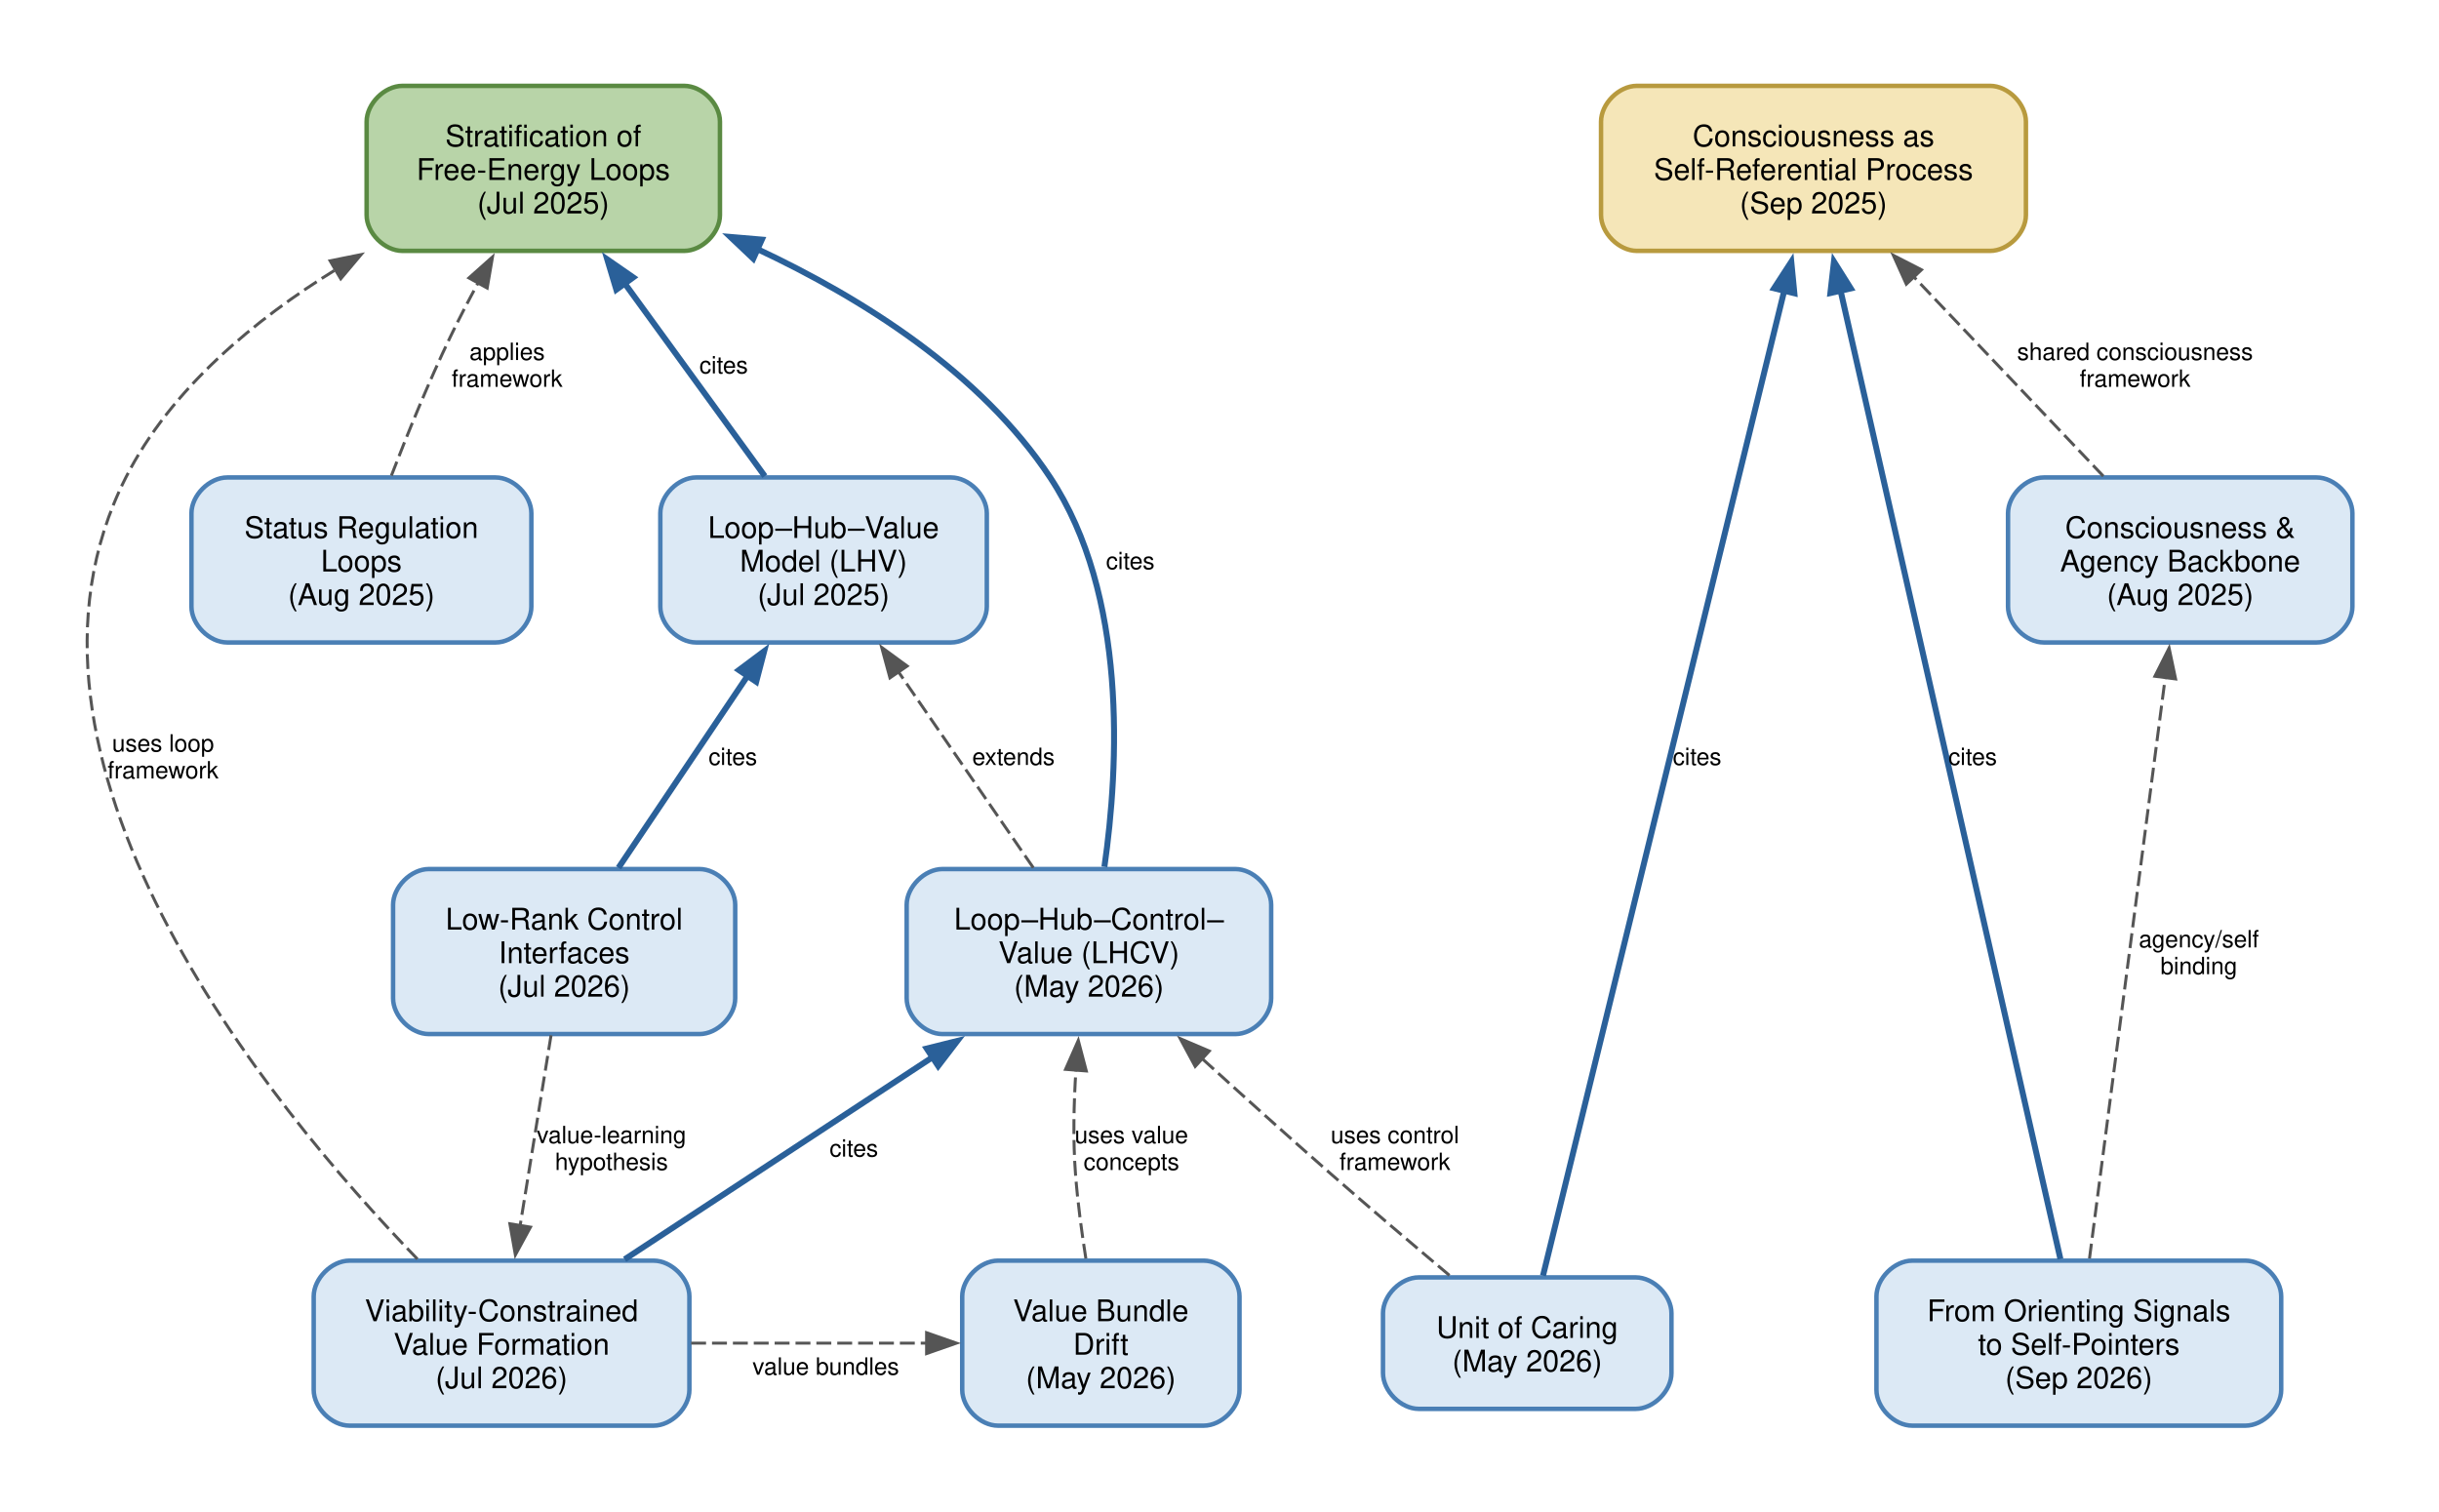
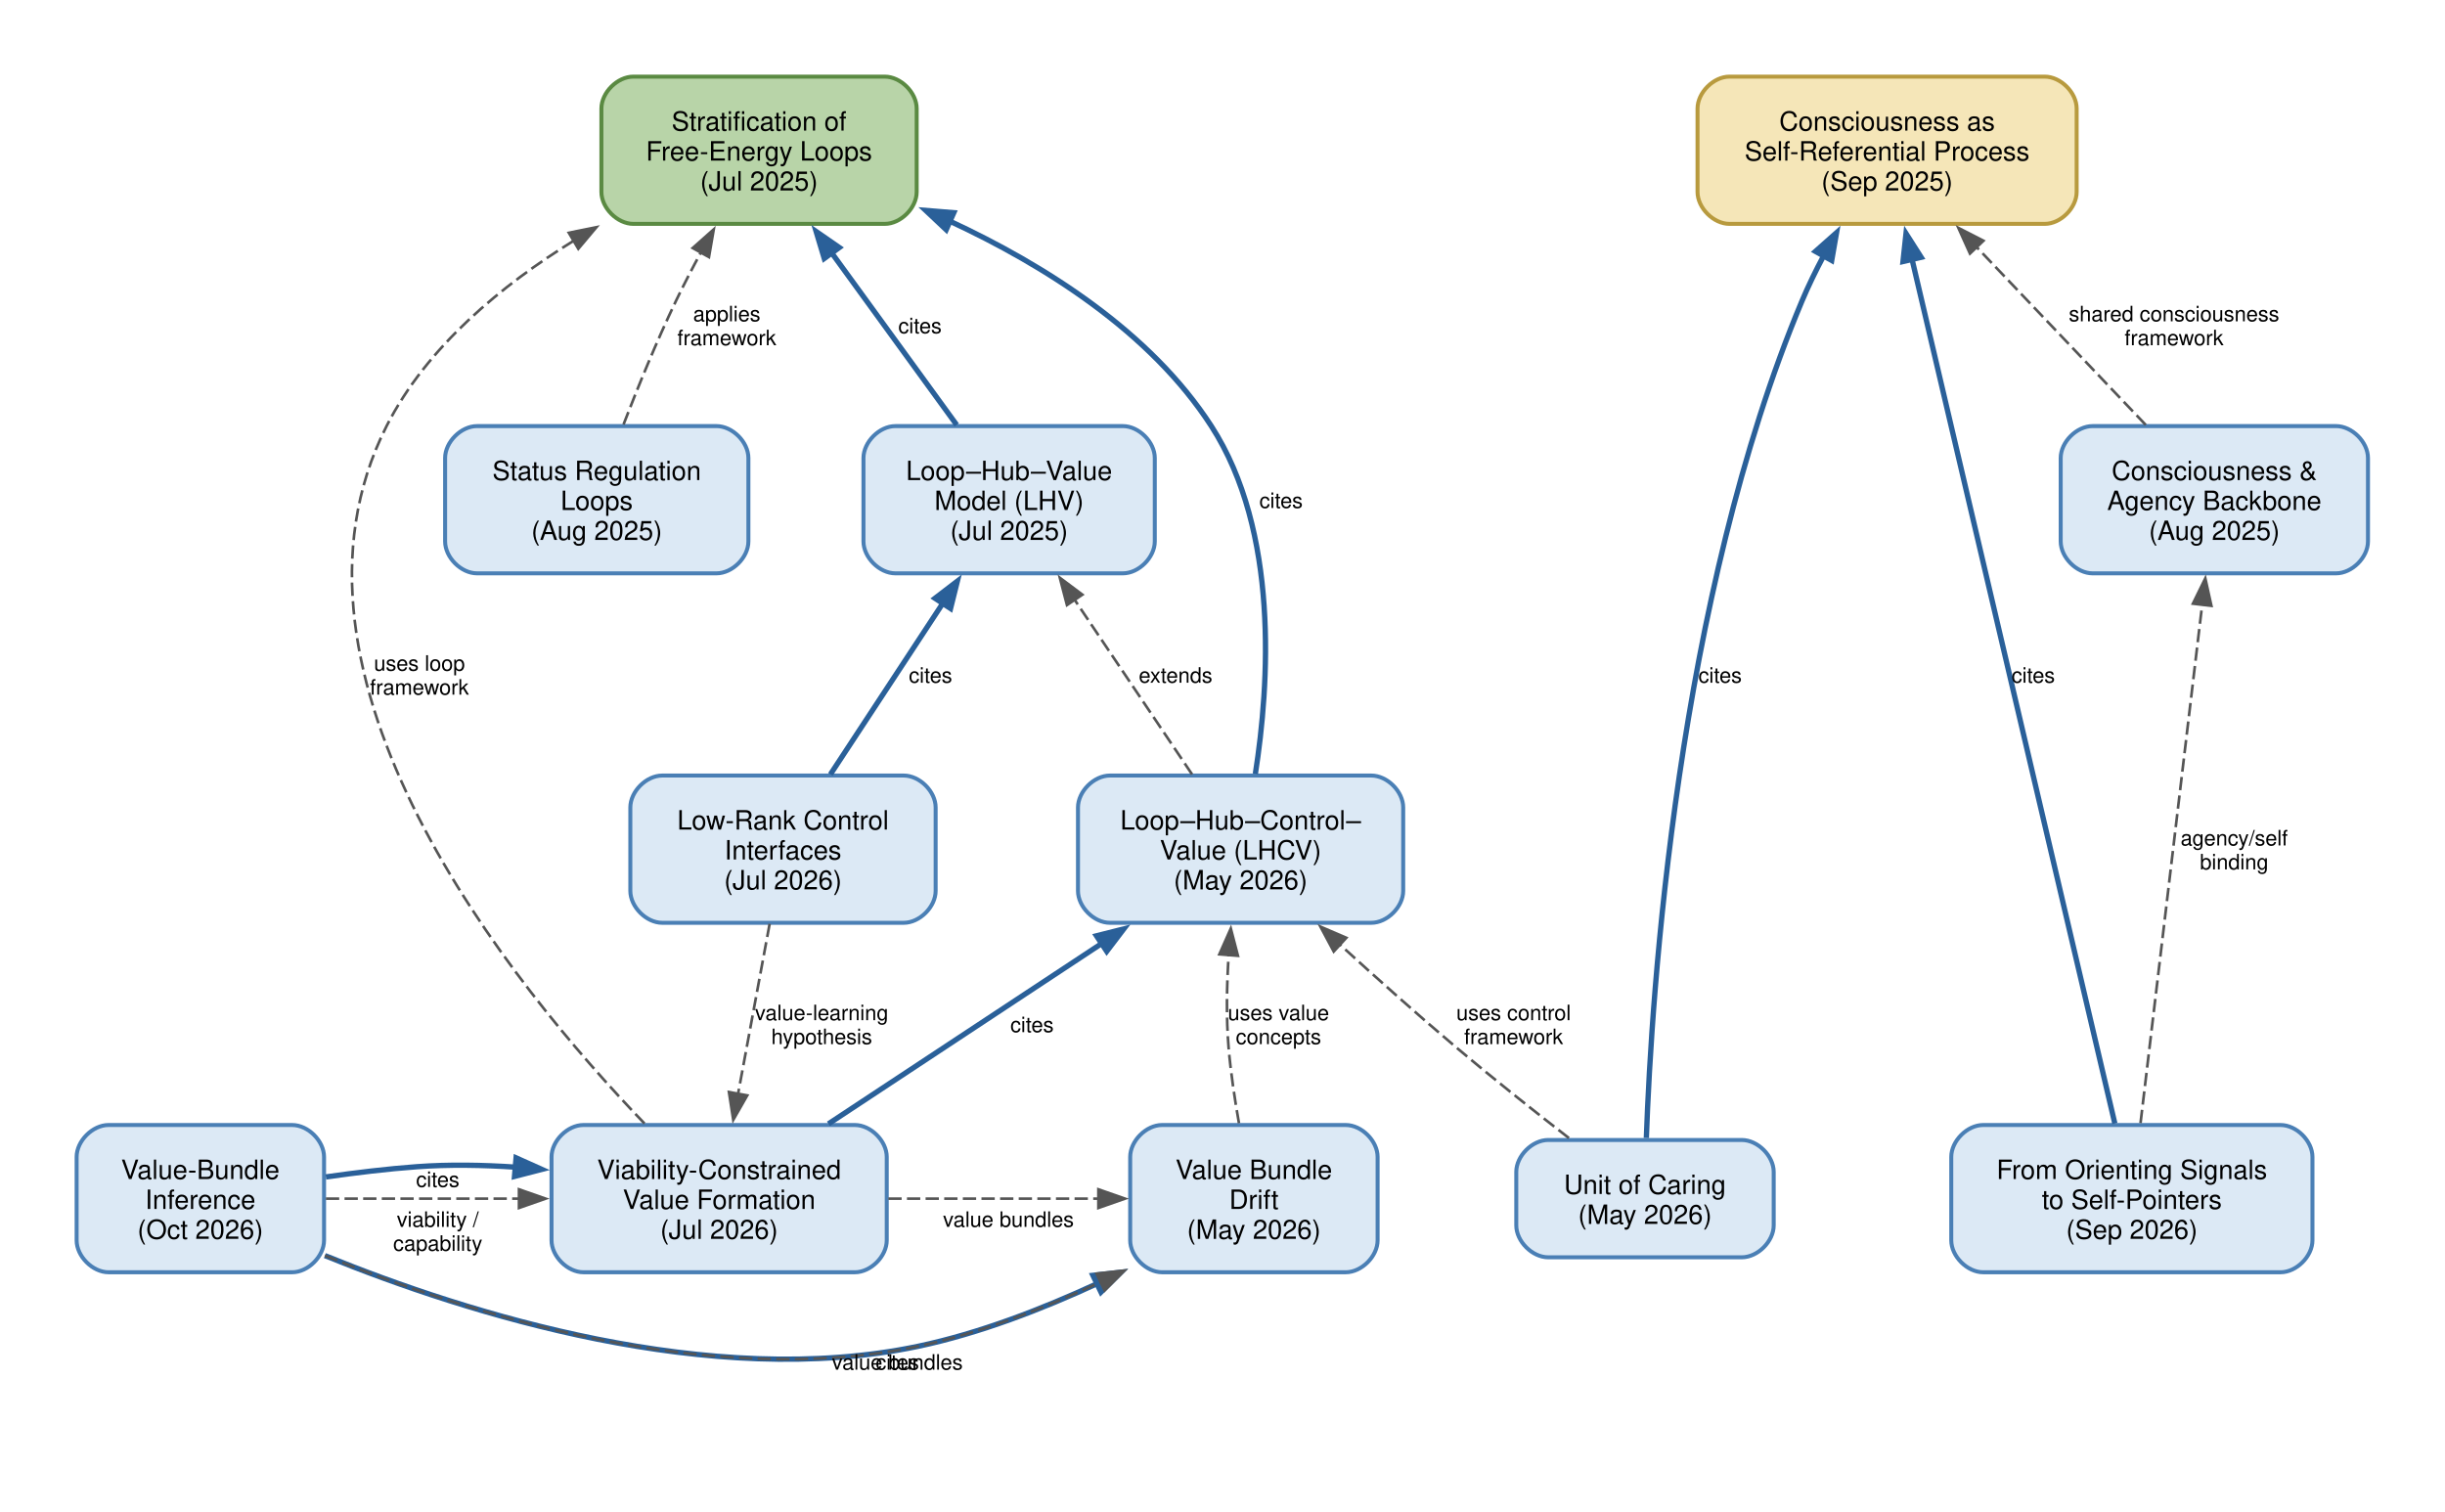
- <svg xmlns="http://www.w3.org/2000/svg" width="818pt" height="507pt" viewBox="0.00 0.00 818.00 507.00">
-   <g id="graph0" class="graph" transform="scale(1 1) rotate(0) translate(28.8 478.2)">
+ <svg xmlns="http://www.w3.org/2000/svg" width="919pt" height="568pt" viewBox="0.00 0.00 919.00 568.00">
+   <g id="graph0" class="graph" transform="scale(1 1) rotate(0) translate(28.8 539.38)">
    <g id="node1" class="node">
-       <path fill="#b8d4a8" stroke="#5a8a42" stroke-width="1.5" d="M200.66,-449.4C200.66,-449.4 106.16,-449.4 106.16,-449.4 100.16,-449.4 94.16,-443.4 94.16,-437.4 94.16,-437.4 94.16,-406.05 94.16,-406.05 94.16,-400.05 100.16,-394.05 106.16,-394.05 106.16,-394.05 200.66,-394.05 200.66,-394.05 206.66,-394.05 212.66,-400.05 212.66,-406.05 212.66,-406.05 212.66,-437.4 212.66,-437.4 212.66,-443.4 206.66,-449.4 200.66,-449.4" />
-       <text xml:space="preserve" text-anchor="middle" x="153.41" y="-429.1" font-family="Helvetica,sans-Serif" font-size="10.00">Stratification of</text>
-       <text xml:space="preserve" text-anchor="middle" x="153.41" y="-417.85" font-family="Helvetica,sans-Serif" font-size="10.00">Free-Energy Loops</text>
-       <text xml:space="preserve" text-anchor="middle" x="153.41" y="-406.6" font-family="Helvetica,sans-Serif" font-size="10.00">(Jul 2025)</text>
+       <path fill="#b8d4a8" stroke="#5a8a42" stroke-width="1.5" d="M303.75,-510.58C303.75,-510.58 209.25,-510.58 209.25,-510.58 203.25,-510.58 197.25,-504.58 197.25,-498.58 197.25,-498.58 197.25,-467.23 197.25,-467.23 197.25,-461.23 203.25,-455.23 209.25,-455.23 209.25,-455.23 303.75,-455.23 303.75,-455.23 309.75,-455.23 315.75,-461.23 315.75,-467.23 315.75,-467.23 315.75,-498.58 315.75,-498.58 315.75,-504.58 309.75,-510.58 303.75,-510.58" />
+       <text xml:space="preserve" text-anchor="middle" x="256.5" y="-490.28" font-family="Helvetica,sans-Serif" font-size="10.00">Stratification of</text>
+       <text xml:space="preserve" text-anchor="middle" x="256.5" y="-479.03" font-family="Helvetica,sans-Serif" font-size="10.00">Free-Energy Loops</text>
+       <text xml:space="preserve" text-anchor="middle" x="256.5" y="-467.78" font-family="Helvetica,sans-Serif" font-size="10.00">(Jul 2025)</text>
    </g>
    <g id="node2" class="node">
-       <path fill="#f5e6b8" stroke="#b89a3e" stroke-width="1.5" d="M638.66,-449.4C638.66,-449.4 520.16,-449.4 520.16,-449.4 514.16,-449.4 508.16,-443.4 508.16,-437.4 508.16,-437.4 508.16,-406.05 508.16,-406.05 508.16,-400.05 514.16,-394.05 520.16,-394.05 520.16,-394.05 638.66,-394.05 638.66,-394.05 644.66,-394.05 650.66,-400.05 650.66,-406.05 650.66,-406.05 650.66,-437.4 650.66,-437.4 650.66,-443.4 644.66,-449.4 638.66,-449.4" />
-       <text xml:space="preserve" text-anchor="middle" x="579.41" y="-429.1" font-family="Helvetica,sans-Serif" font-size="10.00">Consciousness as</text>
-       <text xml:space="preserve" text-anchor="middle" x="579.41" y="-417.85" font-family="Helvetica,sans-Serif" font-size="10.00">Self-Referential Process</text>
-       <text xml:space="preserve" text-anchor="middle" x="579.41" y="-406.6" font-family="Helvetica,sans-Serif" font-size="10.00">(Sep 2025)</text>
+       <path fill="#f5e6b8" stroke="#b89a3e" stroke-width="1.5" d="M739.75,-510.58C739.75,-510.58 621.25,-510.58 621.25,-510.58 615.25,-510.58 609.25,-504.58 609.25,-498.58 609.25,-498.58 609.25,-467.23 609.25,-467.23 609.25,-461.23 615.25,-455.23 621.25,-455.23 621.25,-455.23 739.75,-455.23 739.75,-455.23 745.75,-455.23 751.75,-461.23 751.75,-467.23 751.75,-467.23 751.75,-498.58 751.75,-498.58 751.75,-504.58 745.75,-510.58 739.75,-510.58" />
+       <text xml:space="preserve" text-anchor="middle" x="680.5" y="-490.28" font-family="Helvetica,sans-Serif" font-size="10.00">Consciousness as</text>
+       <text xml:space="preserve" text-anchor="middle" x="680.5" y="-479.03" font-family="Helvetica,sans-Serif" font-size="10.00">Self-Referential Process</text>
+       <text xml:space="preserve" text-anchor="middle" x="680.5" y="-467.78" font-family="Helvetica,sans-Serif" font-size="10.00">(Sep 2025)</text>
    </g>
    <g id="node3" class="node">
-       <path fill="#dce9f5" stroke="#4a7fb5" stroke-width="1.5" d="M137.41,-318.05C137.41,-318.05 47.41,-318.05 47.41,-318.05 41.41,-318.05 35.41,-312.05 35.41,-306.05 35.41,-306.05 35.41,-274.7 35.41,-274.7 35.41,-268.7 41.41,-262.7 47.41,-262.7 47.41,-262.7 137.41,-262.7 137.41,-262.7 143.41,-262.7 149.41,-268.7 149.41,-274.7 149.41,-274.7 149.41,-306.05 149.41,-306.05 149.41,-312.05 143.41,-318.05 137.41,-318.05" />
-       <text xml:space="preserve" text-anchor="middle" x="92.41" y="-297.75" font-family="Helvetica,sans-Serif" font-size="10.00">Status Regulation</text>
-       <text xml:space="preserve" text-anchor="middle" x="92.41" y="-286.5" font-family="Helvetica,sans-Serif" font-size="10.00">Loops</text>
-       <text xml:space="preserve" text-anchor="middle" x="92.41" y="-275.25" font-family="Helvetica,sans-Serif" font-size="10.00">(Aug 2025)</text>
+       <path fill="#dce9f5" stroke="#4a7fb5" stroke-width="1.5" d="M240.5,-379.23C240.5,-379.23 150.5,-379.23 150.5,-379.23 144.5,-379.23 138.5,-373.23 138.5,-367.23 138.5,-367.23 138.5,-335.88 138.5,-335.88 138.5,-329.88 144.5,-323.88 150.5,-323.88 150.5,-323.88 240.5,-323.88 240.5,-323.88 246.5,-323.88 252.5,-329.88 252.5,-335.88 252.5,-335.88 252.5,-367.23 252.5,-367.23 252.5,-373.23 246.5,-379.23 240.5,-379.23" />
+       <text xml:space="preserve" text-anchor="middle" x="195.5" y="-358.93" font-family="Helvetica,sans-Serif" font-size="10.00">Status Regulation</text>
+       <text xml:space="preserve" text-anchor="middle" x="195.5" y="-347.68" font-family="Helvetica,sans-Serif" font-size="10.00">Loops</text>
+       <text xml:space="preserve" text-anchor="middle" x="195.5" y="-336.43" font-family="Helvetica,sans-Serif" font-size="10.00">(Aug 2025)</text>
+     </g>
+     <g id="edge10" class="edge">
+       <path fill="none" stroke="#555555" stroke-dasharray="5,2" d="M205.57,-379.85C210.98,-393.9 218.03,-411.18 225.25,-426.23 228.14,-432.24 231.4,-438.51 234.69,-444.58" />
+       <polygon fill="#555555" stroke="#555555" points="231.56,-446.15 239.48,-453.19 237.68,-442.75 231.56,-446.15" />
+       <text xml:space="preserve" text-anchor="middle" x="244.38" y="-418.62" font-family="Helvetica,sans-Serif" font-size="8.00">applies</text>
+       <text xml:space="preserve" text-anchor="middle" x="244.38" y="-409.62" font-family="Helvetica,sans-Serif" font-size="8.00">framework</text>
+     </g>
+     <g id="node4" class="node">
+       <path fill="#dce9f5" stroke="#4a7fb5" stroke-width="1.5" d="M393.25,-379.23C393.25,-379.23 307.75,-379.23 307.75,-379.23 301.75,-379.23 295.75,-373.23 295.75,-367.23 295.75,-367.23 295.75,-335.88 295.75,-335.88 295.75,-329.88 301.75,-323.88 307.75,-323.88 307.75,-323.88 393.25,-323.88 393.25,-323.88 399.25,-323.88 405.25,-329.88 405.25,-335.88 405.25,-335.88 405.25,-367.23 405.25,-367.23 405.25,-373.23 399.25,-379.23 393.25,-379.23" />
+       <text xml:space="preserve" text-anchor="middle" x="350.5" y="-358.93" font-family="Helvetica,sans-Serif" font-size="10.00">Loop–Hub–Value</text>
+       <text xml:space="preserve" text-anchor="middle" x="350.5" y="-347.68" font-family="Helvetica,sans-Serif" font-size="10.00">Model (LHV)</text>
+       <text xml:space="preserve" text-anchor="middle" x="350.5" y="-336.43" font-family="Helvetica,sans-Serif" font-size="10.00">(Jul 2025)</text>
+     </g>
+     <g id="edge1" class="edge">
+       <path fill="none" stroke="#2a6099" stroke-width="2" d="M330.79,-379.67C317.13,-398.47 298.76,-423.74 283.71,-444.46" />
+       <polygon fill="#2a6099" stroke="#2a6099" stroke-width="2" points="281.01,-442.22 277.96,-452.37 286.67,-446.34 281.01,-442.22" />
+       <text xml:space="preserve" text-anchor="middle" x="317" y="-414.12" font-family="Helvetica,sans-Serif" font-size="8.00">cites</text>
+     </g>
+     <g id="node5" class="node">
+       <path fill="#dce9f5" stroke="#4a7fb5" stroke-width="1.5" d="M849.25,-379.23C849.25,-379.23 757.75,-379.23 757.75,-379.23 751.75,-379.23 745.75,-373.23 745.75,-367.23 745.75,-367.23 745.75,-335.88 745.75,-335.88 745.75,-329.88 751.75,-323.88 757.75,-323.88 757.75,-323.88 849.25,-323.88 849.25,-323.88 855.25,-323.88 861.25,-329.88 861.25,-335.88 861.25,-335.88 861.25,-367.23 861.25,-367.23 861.25,-373.23 855.25,-379.23 849.25,-379.23" />
+       <text xml:space="preserve" text-anchor="middle" x="803.5" y="-358.93" font-family="Helvetica,sans-Serif" font-size="10.00">Consciousness &amp;</text>
+       <text xml:space="preserve" text-anchor="middle" x="803.5" y="-347.68" font-family="Helvetica,sans-Serif" font-size="10.00">Agency Backbone</text>
+       <text xml:space="preserve" text-anchor="middle" x="803.5" y="-336.43" font-family="Helvetica,sans-Serif" font-size="10.00">(Aug 2025)</text>
+     </g>
+     <g id="edge13" class="edge">
+       <path fill="none" stroke="#555555" stroke-dasharray="5,2" d="M777.72,-379.67C759.18,-399.16 734.03,-425.61 713.95,-446.72" />
+       <polygon fill="#555555" stroke="#555555" points="711.65,-444.06 707.29,-453.72 716.72,-448.89 711.65,-444.06" />
+       <text xml:space="preserve" text-anchor="middle" x="788.36" y="-418.62" font-family="Helvetica,sans-Serif" font-size="8.00">shared consciousness</text>
+       <text xml:space="preserve" text-anchor="middle" x="788.36" y="-409.62" font-family="Helvetica,sans-Serif" font-size="8.00">framework</text>
+     </g>
+     <g id="node6" class="node">
+       <path fill="#dce9f5" stroke="#4a7fb5" stroke-width="1.5" d="M486.62,-247.88C486.62,-247.88 388.38,-247.88 388.38,-247.88 382.38,-247.88 376.38,-241.88 376.38,-235.88 376.38,-235.88 376.38,-204.53 376.38,-204.53 376.38,-198.53 382.38,-192.53 388.38,-192.53 388.38,-192.53 486.62,-192.53 486.62,-192.53 492.62,-192.53 498.62,-198.53 498.62,-204.53 498.62,-204.53 498.62,-235.88 498.62,-235.88 498.62,-241.88 492.62,-247.88 486.62,-247.88" />
+       <text xml:space="preserve" text-anchor="middle" x="437.5" y="-227.58" font-family="Helvetica,sans-Serif" font-size="10.00">Loop–Hub–Control–</text>
+       <text xml:space="preserve" text-anchor="middle" x="437.5" y="-216.33" font-family="Helvetica,sans-Serif" font-size="10.00">Value (LHCV)</text>
+       <text xml:space="preserve" text-anchor="middle" x="437.5" y="-205.08" font-family="Helvetica,sans-Serif" font-size="10.00">(May 2026)</text>
+     </g>
+     <g id="edge2" class="edge">
+       <path fill="none" stroke="#2a6099" stroke-width="2" d="M443.05,-248.53C448.31,-282.14 452.06,-339.59 426.5,-379.23 403.58,-414.76 363.61,-439.81 328.18,-456.27" />
+       <polygon fill="#2a6099" stroke="#2a6099" stroke-width="2" points="326.85,-453.03 319.14,-460.29 329.7,-459.43 326.85,-453.03" />
+       <text xml:space="preserve" text-anchor="middle" x="452.72" y="-348.45" font-family="Helvetica,sans-Serif" font-size="8.00">cites</text>
+     </g>
+     <g id="edge9" class="edge">
+       <path fill="none" stroke="#555555" stroke-dasharray="5,2" d="M419.26,-248.32C406.44,-267.37 389.15,-293.09 375.11,-313.96" />
+       <polygon fill="#555555" stroke="#555555" points="372.24,-311.96 369.56,-322.21 378.04,-315.87 372.24,-311.96" />
+       <text xml:space="preserve" text-anchor="middle" x="413.08" y="-282.78" font-family="Helvetica,sans-Serif" font-size="8.00">extends</text>
+     </g>
+     <g id="node7" class="node">
+       <path fill="#dce9f5" stroke="#4a7fb5" stroke-width="1.5" d="M310.88,-247.88C310.88,-247.88 220.12,-247.88 220.12,-247.88 214.12,-247.88 208.12,-241.88 208.12,-235.88 208.12,-235.88 208.12,-204.53 208.12,-204.53 208.12,-198.53 214.12,-192.53 220.12,-192.53 220.12,-192.53 310.88,-192.53 310.88,-192.53 316.88,-192.53 322.88,-198.53 322.88,-204.53 322.88,-204.53 322.88,-235.88 322.88,-235.88 322.88,-241.88 316.88,-247.88 310.88,-247.88" />
+       <text xml:space="preserve" text-anchor="middle" x="265.5" y="-227.58" font-family="Helvetica,sans-Serif" font-size="10.00">Low-Rank Control</text>
+       <text xml:space="preserve" text-anchor="middle" x="265.5" y="-216.33" font-family="Helvetica,sans-Serif" font-size="10.00">Interfaces</text>
+       <text xml:space="preserve" text-anchor="middle" x="265.5" y="-205.08" font-family="Helvetica,sans-Serif" font-size="10.00">(Jul 2026)</text>
+     </g>
+     <g id="edge5" class="edge">
+       <path fill="none" stroke="#2a6099" stroke-width="2" d="M283.32,-248.32C295.62,-267.03 312.13,-292.16 325.71,-312.83" />
+       <polygon fill="#2a6099" stroke="#2a6099" stroke-width="2" points="322.63,-314.5 331.04,-320.94 328.48,-310.66 322.63,-314.5" />
+       <text xml:space="preserve" text-anchor="middle" x="320.96" y="-282.78" font-family="Helvetica,sans-Serif" font-size="8.00">cites</text>
+     </g>
+     <g id="node10" class="node">
+       <path fill="#dce9f5" stroke="#4a7fb5" stroke-width="1.5" d="M292.5,-116.53C292.5,-116.53 190.5,-116.53 190.5,-116.53 184.5,-116.53 178.5,-110.53 178.5,-104.53 178.5,-104.53 178.5,-73.18 178.5,-73.18 178.5,-67.18 184.5,-61.18 190.5,-61.18 190.5,-61.18 292.5,-61.18 292.5,-61.18 298.5,-61.18 304.5,-67.18 304.5,-73.18 304.5,-73.18 304.5,-104.53 304.5,-104.53 304.5,-110.53 298.5,-116.53 292.5,-116.53" />
+       <text xml:space="preserve" text-anchor="middle" x="241.5" y="-96.23" font-family="Helvetica,sans-Serif" font-size="10.00">Viability-Constrained</text>
+       <text xml:space="preserve" text-anchor="middle" x="241.5" y="-84.98" font-family="Helvetica,sans-Serif" font-size="10.00">Value Formation</text>
+       <text xml:space="preserve" text-anchor="middle" x="241.5" y="-73.73" font-family="Helvetica,sans-Serif" font-size="10.00">(Jul 2026)</text>
+     </g>
+     <g id="edge16" class="edge">
+       <path fill="none" stroke="#555555" stroke-dasharray="5,2" d="M260.48,-192.12C257.04,-173.59 252.43,-148.75 248.61,-128.19" />
+       <polygon fill="#555555" stroke="#555555" points="252.07,-127.65 246.81,-118.45 245.19,-128.92 252.07,-127.65" />
+       <text xml:space="preserve" text-anchor="middle" x="280.06" y="-155.93" font-family="Helvetica,sans-Serif" font-size="8.00">value-learning</text>
+       <text xml:space="preserve" text-anchor="middle" x="280.06" y="-146.93" font-family="Helvetica,sans-Serif" font-size="8.00">hypothesis</text>
+     </g>
+     <g id="node8" class="node">
+       <path fill="#dce9f5" stroke="#4a7fb5" stroke-width="1.5" d="M477,-116.53C477,-116.53 408,-116.53 408,-116.53 402,-116.53 396,-110.53 396,-104.53 396,-104.53 396,-73.18 396,-73.18 396,-67.18 402,-61.18 408,-61.18 408,-61.18 477,-61.18 477,-61.18 483,-61.18 489,-67.18 489,-73.18 489,-73.18 489,-104.53 489,-104.53 489,-110.53 483,-116.53 477,-116.53" />
+       <text xml:space="preserve" text-anchor="middle" x="442.5" y="-96.23" font-family="Helvetica,sans-Serif" font-size="10.00">Value Bundle</text>
+       <text xml:space="preserve" text-anchor="middle" x="442.5" y="-84.98" font-family="Helvetica,sans-Serif" font-size="10.00">Drift</text>
+       <text xml:space="preserve" text-anchor="middle" x="442.5" y="-73.73" font-family="Helvetica,sans-Serif" font-size="10.00">(May 2026)</text>
+     </g>
+     <g id="edge11" class="edge">
+       <path fill="none" stroke="#555555" stroke-dasharray="5,2" d="M436.89,-117.2C435.3,-126.18 433.79,-136.24 433,-145.53 432.04,-156.9 432.29,-169.27 433.03,-180.58" />
+       <polygon fill="#555555" stroke="#555555" points="429.52,-180.69 433.82,-190.38 436.5,-180.13 429.52,-180.69" />
+       <text xml:space="preserve" text-anchor="middle" x="451.75" y="-155.93" font-family="Helvetica,sans-Serif" font-size="8.00">uses value</text>
+       <text xml:space="preserve" text-anchor="middle" x="451.75" y="-146.93" font-family="Helvetica,sans-Serif" font-size="8.00">concepts</text>
+     </g>
+     <g id="node9" class="node">
+       <path fill="#dce9f5" stroke="#4a7fb5" stroke-width="1.5" d="M625.88,-110.9C625.88,-110.9 553.12,-110.9 553.12,-110.9 547.12,-110.9 541.12,-104.9 541.12,-98.9 541.12,-98.9 541.12,-78.8 541.12,-78.8 541.12,-72.8 547.12,-66.8 553.12,-66.8 553.12,-66.8 625.88,-66.8 625.88,-66.8 631.88,-66.8 637.88,-72.8 637.88,-78.8 637.88,-78.8 637.88,-98.9 637.88,-98.9 637.88,-104.9 631.88,-110.9 625.88,-110.9" />
+       <text xml:space="preserve" text-anchor="middle" x="589.5" y="-90.6" font-family="Helvetica,sans-Serif" font-size="10.00">Unit of Caring</text>
+       <text xml:space="preserve" text-anchor="middle" x="589.5" y="-79.35" font-family="Helvetica,sans-Serif" font-size="10.00">(May 2026)</text>
+     </g>
+     <g id="edge3" class="edge">
+       <path fill="none" stroke="#2a6099" stroke-width="2" d="M590.01,-111.64C591.98,-166.59 601.59,-314.42 648.5,-426.23 650.88,-431.9 653.72,-437.72 656.72,-443.35" />
+       <polygon fill="#2a6099" stroke="#2a6099" stroke-width="2" points="653.57,-444.89 661.5,-451.92 659.68,-441.48 653.57,-444.89" />
+       <text xml:space="preserve" text-anchor="middle" x="617.74" y="-282.78" font-family="Helvetica,sans-Serif" font-size="8.00">cites</text>
+     </g>
+     <g id="edge12" class="edge">
+       <path fill="none" stroke="#555555" stroke-dasharray="5,2" d="M560.91,-111.62C547.88,-121.73 532.36,-134.02 518.75,-145.53 504.06,-157.94 488.31,-172.03 474.62,-184.54" />
+       <polygon fill="#555555" stroke="#555555" points="472.51,-181.73 467.51,-191.08 477.24,-186.89 472.51,-181.73" />
+       <text xml:space="preserve" text-anchor="middle" x="540.12" y="-155.93" font-family="Helvetica,sans-Serif" font-size="8.00">uses control</text>
+       <text xml:space="preserve" text-anchor="middle" x="540.12" y="-146.93" font-family="Helvetica,sans-Serif" font-size="8.00">framework</text>
+     </g>
+     <g id="edge14" class="edge">
+       <path fill="none" stroke="#555555" stroke-dasharray="5,2" d="M213.45,-117.09C163.56,-168.98 68.88,-285.25 116.5,-379.23 131.61,-409.05 159.91,-432.3 187.13,-449.08" />
+       <polygon fill="#555555" stroke="#555555" points="185,-451.89 195.39,-453.98 188.57,-445.87 185,-451.89" />
+       <text xml:space="preserve" text-anchor="middle" x="128.85" y="-287.28" font-family="Helvetica,sans-Serif" font-size="8.00">uses loop</text>
+       <text xml:space="preserve" text-anchor="middle" x="128.85" y="-278.28" font-family="Helvetica,sans-Serif" font-size="8.00">framework</text>
+     </g>
+     <g id="edge4" class="edge">
+       <path fill="none" stroke="#2a6099" stroke-width="2" d="M282.59,-116.97C312.54,-136.73 353.35,-163.66 385.56,-184.92" />
+       <polygon fill="#2a6099" stroke="#2a6099" stroke-width="2" points="383.33,-187.64 393.6,-190.23 387.18,-181.8 383.33,-187.64" />
+       <text xml:space="preserve" text-anchor="middle" x="359.11" y="-151.43" font-family="Helvetica,sans-Serif" font-size="8.00">cites</text>
+     </g>
+     <g id="edge15" class="edge">
+       <path fill="none" stroke="#555555" stroke-dasharray="5,2" d="M305.1,-88.85C330.42,-88.85 359.36,-88.85 384.14,-88.85" />
+       <polygon fill="#555555" stroke="#555555" points="384.05,-92.35 394.05,-88.85 384.05,-85.35 384.05,-92.35" />
+       <text xml:space="preserve" text-anchor="middle" x="350.25" y="-78.25" font-family="Helvetica,sans-Serif" font-size="8.00">value bundles</text>
+     </g>
+     <g id="node11" class="node">
+       <path fill="#dce9f5" stroke="#4a7fb5" stroke-width="1.5" d="M828.38,-116.53C828.38,-116.53 716.62,-116.53 716.62,-116.53 710.62,-116.53 704.62,-110.53 704.62,-104.53 704.62,-104.53 704.62,-73.18 704.62,-73.18 704.62,-67.18 710.62,-61.18 716.62,-61.18 716.62,-61.18 828.38,-61.18 828.38,-61.18 834.38,-61.18 840.38,-67.18 840.38,-73.18 840.38,-73.18 840.38,-104.53 840.38,-104.53 840.38,-110.53 834.38,-116.53 828.38,-116.53" />
+       <text xml:space="preserve" text-anchor="middle" x="772.5" y="-96.23" font-family="Helvetica,sans-Serif" font-size="10.00">From Orienting Signals</text>
+       <text xml:space="preserve" text-anchor="middle" x="772.5" y="-84.98" font-family="Helvetica,sans-Serif" font-size="10.00">to Self-Pointers</text>
+       <text xml:space="preserve" text-anchor="middle" x="772.5" y="-73.73" font-family="Helvetica,sans-Serif" font-size="10.00">(Sep 2026)</text>
+     </g>
+     <g id="edge6" class="edge">
+       <path fill="none" stroke="#2a6099" stroke-width="2" d="M766.1,-117.11C750.14,-185.12 708.5,-362.57 689.81,-442.21" />
+       <polygon fill="#2a6099" stroke="#2a6099" stroke-width="2" points="686.48,-441.08 687.61,-451.62 693.3,-442.68 686.48,-441.08" />
+       <text xml:space="preserve" text-anchor="middle" x="735.44" y="-282.78" font-family="Helvetica,sans-Serif" font-size="8.00">cites</text>
+     </g>
+     <g id="edge17" class="edge">
+       <path fill="none" stroke="#555555" stroke-dasharray="5,2" d="M775.76,-117.26C781.31,-163.93 792.61,-258.94 798.94,-312.18" />
+       <polygon fill="#555555" stroke="#555555" points="795.45,-312.49 800.11,-322.01 802.4,-311.66 795.45,-312.49" />
+       <text xml:space="preserve" text-anchor="middle" x="810.96" y="-221.6" font-family="Helvetica,sans-Serif" font-size="8.00">agency/self</text>
+       <text xml:space="preserve" text-anchor="middle" x="810.96" y="-212.6" font-family="Helvetica,sans-Serif" font-size="8.00">binding</text>
+     </g>
+     <g id="node12" class="node">
+       <path fill="#dce9f5" stroke="#4a7fb5" stroke-width="1.5" d="M81,-116.53C81,-116.53 12,-116.53 12,-116.53 6,-116.53 0,-110.53 0,-104.53 0,-104.53 0,-73.18 0,-73.18 0,-67.18 6,-61.18 12,-61.18 12,-61.18 81,-61.18 81,-61.18 87,-61.18 93,-67.18 93,-73.18 93,-73.18 93,-104.53 93,-104.53 93,-110.53 87,-116.53 81,-116.53" />
+       <text xml:space="preserve" text-anchor="middle" x="46.5" y="-96.23" font-family="Helvetica,sans-Serif" font-size="10.00">Value-Bundle</text>
+       <text xml:space="preserve" text-anchor="middle" x="46.5" y="-84.98" font-family="Helvetica,sans-Serif" font-size="10.00">Inference</text>
+       <text xml:space="preserve" text-anchor="middle" x="46.5" y="-73.73" font-family="Helvetica,sans-Serif" font-size="10.00">(Oct 2026)</text>
+     </g>
+     <g id="edge7" class="edge">
+       <path fill="none" stroke="#2a6099" stroke-width="2" d="M93.33,-67.44C147.17,-45.55 238.2,-16.94 316.38,-33.37 339.28,-38.19 363.1,-47.42 383.79,-57" />
+       <polygon fill="#2a6099" stroke="#2a6099" stroke-width="2" points="381.99,-60.02 392.53,-61.18 385.02,-53.71 381.99,-60.02" />
+       <text xml:space="preserve" text-anchor="middle" x="308.5" y="-24.58" font-family="Helvetica,sans-Serif" font-size="8.00">cites</text>
+     </g>
+     <g id="edge18" class="edge">
+       <path fill="none" stroke="#555555" stroke-dasharray="5,2" d="M93.33,-67.44C147.17,-45.55 238.2,-16.94 316.38,-33.37 339.71,-38.28 363.99,-47.77 384.94,-57.54" />
+       <polygon fill="#555555" stroke="#555555" points="383.36,-60.66 393.89,-61.83 386.39,-54.35 383.36,-60.66" />
+       <text xml:space="preserve" text-anchor="middle" x="308.5" y="-24.58" font-family="Helvetica,sans-Serif" font-size="8.00">value bundles</text>
    </g>
    <g id="edge8" class="edge">
-       <path fill="none" stroke="#555555" stroke-dasharray="5,2" d="M102.47,-318.68C107.89,-332.72 114.93,-350 122.16,-365.05 125.04,-371.07 128.3,-377.33 131.6,-383.4" />
-       <polygon fill="#555555" stroke="#555555" points="128.47,-384.97 136.38,-392.02 134.59,-381.58 128.47,-384.97" />
-       <text xml:space="preserve" text-anchor="middle" x="141.28" y="-357.45" font-family="Helvetica,sans-Serif" font-size="8.00">applies</text>
-       <text xml:space="preserve" text-anchor="middle" x="141.28" y="-348.45" font-family="Helvetica,sans-Serif" font-size="8.00">framework</text>
+       <path fill="none" stroke="#2a6099" stroke-width="2" d="M93.7,-97.01C104.87,-98.6 116.77,-100.04 127.88,-100.85 139.91,-101.73 152.65,-101.52 165.07,-100.68" />
+       <polygon fill="#2a6099" stroke="#2a6099" stroke-width="2" points="165.18,-104.18 174.85,-99.85 164.59,-97.21 165.18,-104.18" />
+       <text xml:space="preserve" text-anchor="middle" x="135.75" y="-93.25" font-family="Helvetica,sans-Serif" font-size="8.00">cites</text>
    </g>
-     <g id="node4" class="node">
-       <path fill="#dce9f5" stroke="#4a7fb5" stroke-width="1.5" d="M290.16,-318.05C290.16,-318.05 204.66,-318.05 204.66,-318.05 198.66,-318.05 192.66,-312.05 192.66,-306.05 192.66,-306.05 192.66,-274.7 192.66,-274.7 192.66,-268.7 198.66,-262.7 204.66,-262.7 204.66,-262.7 290.16,-262.7 290.16,-262.7 296.16,-262.7 302.16,-268.7 302.16,-274.7 302.16,-274.7 302.16,-306.05 302.16,-306.05 302.16,-312.05 296.16,-318.05 290.16,-318.05" />
-       <text xml:space="preserve" text-anchor="middle" x="247.41" y="-297.75" font-family="Helvetica,sans-Serif" font-size="10.00">Loop–Hub–Value</text>
-       <text xml:space="preserve" text-anchor="middle" x="247.41" y="-286.5" font-family="Helvetica,sans-Serif" font-size="10.00">Model (LHV)</text>
-       <text xml:space="preserve" text-anchor="middle" x="247.41" y="-275.25" font-family="Helvetica,sans-Serif" font-size="10.00">(Jul 2025)</text>
-     </g>
-     <g id="edge1" class="edge">
-       <path fill="none" stroke="#2a6099" stroke-width="2" d="M227.7,-318.49C214.04,-337.29 195.67,-362.57 180.61,-383.29" />
-       <polygon fill="#2a6099" stroke="#2a6099" stroke-width="2" points="177.91,-381.05 174.86,-391.2 183.57,-385.16 177.91,-381.05" />
-       <text xml:space="preserve" text-anchor="middle" x="213.91" y="-352.95" font-family="Helvetica,sans-Serif" font-size="8.00">cites</text>
-     </g>
-     <g id="node5" class="node">
-       <path fill="#dce9f5" stroke="#4a7fb5" stroke-width="1.5" d="M748.16,-318.05C748.16,-318.05 656.66,-318.05 656.66,-318.05 650.66,-318.05 644.66,-312.05 644.66,-306.05 644.66,-306.05 644.66,-274.7 644.66,-274.7 644.66,-268.7 650.66,-262.7 656.66,-262.7 656.66,-262.7 748.16,-262.7 748.16,-262.7 754.16,-262.7 760.16,-268.7 760.16,-274.7 760.16,-274.7 760.16,-306.05 760.16,-306.05 760.16,-312.05 754.16,-318.05 748.16,-318.05" />
-       <text xml:space="preserve" text-anchor="middle" x="702.41" y="-297.75" font-family="Helvetica,sans-Serif" font-size="10.00">Consciousness &amp;</text>
-       <text xml:space="preserve" text-anchor="middle" x="702.41" y="-286.5" font-family="Helvetica,sans-Serif" font-size="10.00">Agency Backbone</text>
-       <text xml:space="preserve" text-anchor="middle" x="702.41" y="-275.25" font-family="Helvetica,sans-Serif" font-size="10.00">(Aug 2025)</text>
-     </g>
-     <g id="edge11" class="edge">
-       <path fill="none" stroke="#555555" stroke-dasharray="5,2" d="M676.62,-318.49C658.09,-337.98 632.93,-364.43 612.86,-385.55" />
-       <polygon fill="#555555" stroke="#555555" points="610.55,-382.89 606.2,-392.55 615.63,-387.71 610.55,-382.89" />
-       <text xml:space="preserve" text-anchor="middle" x="687.27" y="-357.45" font-family="Helvetica,sans-Serif" font-size="8.00">shared consciousness</text>
-       <text xml:space="preserve" text-anchor="middle" x="687.27" y="-348.45" font-family="Helvetica,sans-Serif" font-size="8.00">framework</text>
-     </g>
-     <g id="node6" class="node">
-       <path fill="#dce9f5" stroke="#4a7fb5" stroke-width="1.5" d="M385.53,-186.7C385.53,-186.7 287.28,-186.7 287.28,-186.7 281.28,-186.7 275.28,-180.7 275.28,-174.7 275.28,-174.7 275.28,-143.35 275.28,-143.35 275.28,-137.35 281.28,-131.35 287.28,-131.35 287.28,-131.35 385.53,-131.35 385.53,-131.35 391.53,-131.35 397.53,-137.35 397.53,-143.35 397.53,-143.35 397.53,-174.7 397.53,-174.7 397.53,-180.7 391.53,-186.7 385.53,-186.7" />
-       <text xml:space="preserve" text-anchor="middle" x="336.41" y="-166.4" font-family="Helvetica,sans-Serif" font-size="10.00">Loop–Hub–Control–</text>
-       <text xml:space="preserve" text-anchor="middle" x="336.41" y="-155.15" font-family="Helvetica,sans-Serif" font-size="10.00">Value (LHCV)</text>
-       <text xml:space="preserve" text-anchor="middle" x="336.41" y="-143.9" font-family="Helvetica,sans-Serif" font-size="10.00">(May 2026)</text>
-     </g>
-     <g id="edge2" class="edge">
-       <path fill="none" stroke="#2a6099" stroke-width="2" d="M341.6,-187.44C346.43,-221.14 349.45,-278.67 323.41,-318.05 300.16,-353.19 260.38,-378.17 225.14,-394.69" />
-       <polygon fill="#2a6099" stroke="#2a6099" stroke-width="2" points="223.84,-391.44 216.15,-398.73 226.71,-397.83 223.84,-391.44" />
-       <text xml:space="preserve" text-anchor="middle" x="350.29" y="-287.28" font-family="Helvetica,sans-Serif" font-size="8.00">cites</text>
-     </g>
-     <g id="edge7" class="edge">
-       <path fill="none" stroke="#555555" stroke-dasharray="5,2" d="M317.75,-187.14C304.58,-206.29 286.78,-232.15 272.38,-253.07" />
-       <polygon fill="#555555" stroke="#555555" points="269.68,-250.83 266.9,-261.05 275.45,-254.79 269.68,-250.83" />
-       <text xml:space="preserve" text-anchor="middle" x="311.11" y="-221.6" font-family="Helvetica,sans-Serif" font-size="8.00">extends</text>
-     </g>
-     <g id="node7" class="node">
-       <path fill="#dce9f5" stroke="#4a7fb5" stroke-width="1.5" d="M205.78,-186.7C205.78,-186.7 115.03,-186.7 115.03,-186.7 109.03,-186.7 103.03,-180.7 103.03,-174.7 103.03,-174.7 103.03,-143.35 103.03,-143.35 103.03,-137.35 109.03,-131.35 115.03,-131.35 115.03,-131.35 205.78,-131.35 205.78,-131.35 211.78,-131.35 217.78,-137.35 217.78,-143.35 217.78,-143.35 217.78,-174.7 217.78,-174.7 217.78,-180.7 211.78,-186.7 205.78,-186.7" />
-       <text xml:space="preserve" text-anchor="middle" x="160.41" y="-166.4" font-family="Helvetica,sans-Serif" font-size="10.00">Low-Rank Control</text>
-       <text xml:space="preserve" text-anchor="middle" x="160.41" y="-155.15" font-family="Helvetica,sans-Serif" font-size="10.00">Interfaces</text>
-       <text xml:space="preserve" text-anchor="middle" x="160.41" y="-143.9" font-family="Helvetica,sans-Serif" font-size="10.00">(Jul 2026)</text>
-     </g>
-     <g id="edge5" class="edge">
-       <path fill="none" stroke="#2a6099" stroke-width="2" d="M178.64,-187.14C191.23,-205.85 208.13,-230.99 222.03,-251.65" />
-       <polygon fill="#2a6099" stroke="#2a6099" stroke-width="2" points="219.02,-253.44 227.5,-259.78 224.82,-249.53 219.02,-253.44" />
-       <text xml:space="preserve" text-anchor="middle" x="216.99" y="-221.6" font-family="Helvetica,sans-Serif" font-size="8.00">cites</text>
-     </g>
-     <g id="node10" class="node">
-       <path fill="#dce9f5" stroke="#4a7fb5" stroke-width="1.5" d="M190.41,-55.35C190.41,-55.35 88.41,-55.35 88.41,-55.35 82.41,-55.35 76.41,-49.35 76.41,-43.35 76.41,-43.35 76.41,-12 76.41,-12 76.41,-6 82.41,0 88.41,0 88.41,0 190.41,0 190.41,0 196.41,0 202.41,-6 202.41,-12 202.41,-12 202.41,-43.35 202.41,-43.35 202.41,-49.35 196.41,-55.35 190.41,-55.35" />
-       <text xml:space="preserve" text-anchor="middle" x="139.41" y="-35.05" font-family="Helvetica,sans-Serif" font-size="10.00">Viability-Constrained</text>
-       <text xml:space="preserve" text-anchor="middle" x="139.41" y="-23.8" font-family="Helvetica,sans-Serif" font-size="10.00">Value Formation</text>
-       <text xml:space="preserve" text-anchor="middle" x="139.41" y="-12.55" font-family="Helvetica,sans-Serif" font-size="10.00">(Jul 2026)</text>
-     </g>
-     <g id="edge14" class="edge">
-       <path fill="none" stroke="#555555" stroke-dasharray="5,2" d="M156.01,-130.94C153,-112.41 148.97,-87.57 145.63,-67.01" />
-       <polygon fill="#555555" stroke="#555555" points="149.11,-66.59 144.05,-57.28 142.2,-67.72 149.11,-66.59" />
-       <text xml:space="preserve" text-anchor="middle" x="176.29" y="-94.75" font-family="Helvetica,sans-Serif" font-size="8.00">value-learning</text>
-       <text xml:space="preserve" text-anchor="middle" x="176.29" y="-85.75" font-family="Helvetica,sans-Serif" font-size="8.00">hypothesis</text>
-     </g>
-     <g id="node8" class="node">
-       <path fill="#dce9f5" stroke="#4a7fb5" stroke-width="1.5" d="M374.91,-55.35C374.91,-55.35 305.91,-55.35 305.91,-55.35 299.91,-55.35 293.91,-49.35 293.91,-43.35 293.91,-43.35 293.91,-12 293.91,-12 293.91,-6 299.91,0 305.91,0 305.91,0 374.91,0 374.91,0 380.91,0 386.91,-6 386.91,-12 386.91,-12 386.91,-43.35 386.91,-43.35 386.91,-49.35 380.91,-55.35 374.91,-55.35" />
-       <text xml:space="preserve" text-anchor="middle" x="340.41" y="-35.05" font-family="Helvetica,sans-Serif" font-size="10.00">Value Bundle</text>
-       <text xml:space="preserve" text-anchor="middle" x="340.41" y="-23.8" font-family="Helvetica,sans-Serif" font-size="10.00">Drift</text>
-       <text xml:space="preserve" text-anchor="middle" x="340.41" y="-12.55" font-family="Helvetica,sans-Serif" font-size="10.00">(May 2026)</text>
-     </g>
-     <g id="edge9" class="edge">
-       <path fill="none" stroke="#555555" stroke-dasharray="5,2" d="M335.38,-56.05C333.96,-65.03 332.61,-75.09 331.91,-84.35 331.04,-95.73 331.32,-108.11 332.06,-119.41" />
-       <polygon fill="#555555" stroke="#555555" points="328.56,-119.52 332.84,-129.21 335.53,-118.97 328.56,-119.52" />
-       <text xml:space="preserve" text-anchor="middle" x="350.66" y="-94.75" font-family="Helvetica,sans-Serif" font-size="8.00">uses value</text>
-       <text xml:space="preserve" text-anchor="middle" x="350.66" y="-85.75" font-family="Helvetica,sans-Serif" font-size="8.00">concepts</text>
-     </g>
-     <g id="node9" class="node">
-       <path fill="#dce9f5" stroke="#4a7fb5" stroke-width="1.5" d="M519.78,-49.73C519.78,-49.73 447.03,-49.73 447.03,-49.73 441.03,-49.73 435.03,-43.73 435.03,-37.73 435.03,-37.73 435.03,-17.63 435.03,-17.63 435.03,-11.63 441.03,-5.63 447.03,-5.63 447.03,-5.63 519.78,-5.63 519.78,-5.63 525.78,-5.63 531.78,-11.63 531.78,-17.63 531.78,-17.63 531.78,-37.73 531.78,-37.73 531.78,-43.73 525.78,-49.73 519.78,-49.73" />
-       <text xml:space="preserve" text-anchor="middle" x="483.41" y="-29.43" font-family="Helvetica,sans-Serif" font-size="10.00">Unit of Caring</text>
-       <text xml:space="preserve" text-anchor="middle" x="483.41" y="-18.18" font-family="Helvetica,sans-Serif" font-size="10.00">(May 2026)</text>
-     </g>
-     <g id="edge3" class="edge">
-       <path fill="none" stroke="#2a6099" stroke-width="2" d="M488.7,-50.31C504.19,-113.56 549.55,-298.81 569.64,-380.84" />
-       <polygon fill="#2a6099" stroke="#2a6099" stroke-width="2" points="566.2,-381.5 571.97,-390.38 573,-379.83 566.2,-381.5" />
-       <text xml:space="preserve" text-anchor="middle" x="540.39" y="-221.6" font-family="Helvetica,sans-Serif" font-size="8.00">cites</text>
-     </g>
-     <g id="edge10" class="edge">
-       <path fill="none" stroke="#555555" stroke-dasharray="5,2" d="M457.31,-50.42C445.17,-60.63 430.59,-73.01 417.66,-84.35 403.31,-96.93 387.74,-110.94 374.11,-123.35" />
-       <polygon fill="#555555" stroke="#555555" points="372.05,-120.49 367.02,-129.82 376.77,-125.66 372.05,-120.49" />
-       <text xml:space="preserve" text-anchor="middle" x="439.03" y="-94.75" font-family="Helvetica,sans-Serif" font-size="8.00">uses control</text>
-       <text xml:space="preserve" text-anchor="middle" x="439.03" y="-85.75" font-family="Helvetica,sans-Serif" font-size="8.00">framework</text>
-     </g>
-     <g id="edge12" class="edge">
-       <path fill="none" stroke="#555555" stroke-dasharray="5,2" d="M111.19,-55.89C61,-107.75 -34.27,-223.96 13.41,-318.05 28.52,-347.87 56.82,-371.13 84.04,-387.91" />
-       <polygon fill="#555555" stroke="#555555" points="81.91,-390.72 92.3,-392.8 85.48,-384.69 81.91,-390.72" />
-       <text xml:space="preserve" text-anchor="middle" x="25.88" y="-226.1" font-family="Helvetica,sans-Serif" font-size="8.00">uses loop</text>
-       <text xml:space="preserve" text-anchor="middle" x="25.88" y="-217.1" font-family="Helvetica,sans-Serif" font-size="8.00">framework</text>
-     </g>
-     <g id="edge4" class="edge">
-       <path fill="none" stroke="#2a6099" stroke-width="2" d="M180.7,-55.79C210.81,-75.56 251.82,-102.49 284.2,-123.75" />
-       <polygon fill="#2a6099" stroke="#2a6099" stroke-width="2" points="282.01,-126.5 292.29,-129.06 285.85,-120.65 282.01,-126.5" />
-       <text xml:space="preserve" text-anchor="middle" x="257.57" y="-90.25" font-family="Helvetica,sans-Serif" font-size="8.00">cites</text>
-     </g>
-     <g id="edge13" class="edge">
-       <path fill="none" stroke="#555555" stroke-dasharray="5,2" d="M203,-27.68C228.32,-27.68 257.27,-27.68 282.04,-27.68" />
-       <polygon fill="#555555" stroke="#555555" points="281.96,-31.18 291.96,-27.68 281.96,-24.18 281.96,-31.18" />
-       <text xml:space="preserve" text-anchor="middle" x="248.16" y="-17.08" font-family="Helvetica,sans-Serif" font-size="8.00">value bundles</text>
-     </g>
-     <g id="node11" class="node">
-       <path fill="#dce9f5" stroke="#4a7fb5" stroke-width="1.5" d="M724.28,-55.35C724.28,-55.35 612.53,-55.35 612.53,-55.35 606.53,-55.35 600.53,-49.35 600.53,-43.35 600.53,-43.35 600.53,-12 600.53,-12 600.53,-6 606.53,0 612.53,0 612.53,0 724.28,0 724.28,0 730.28,0 736.28,-6 736.28,-12 736.28,-12 736.28,-43.35 736.28,-43.35 736.28,-49.35 730.28,-55.35 724.28,-55.35" />
-       <text xml:space="preserve" text-anchor="middle" x="668.41" y="-35.05" font-family="Helvetica,sans-Serif" font-size="10.00">From Orienting Signals</text>
-       <text xml:space="preserve" text-anchor="middle" x="668.41" y="-23.8" font-family="Helvetica,sans-Serif" font-size="10.00">to Self-Pointers</text>
-       <text xml:space="preserve" text-anchor="middle" x="668.41" y="-12.55" font-family="Helvetica,sans-Serif" font-size="10.00">(Sep 2026)</text>
-     </g>
-     <g id="edge6" class="edge">
-       <path fill="none" stroke="#2a6099" stroke-width="2" d="M662.22,-55.93C646.78,-123.95 606.49,-301.4 588.42,-381.03" />
-       <polygon fill="#2a6099" stroke="#2a6099" stroke-width="2" points="585.08,-379.91 586.28,-390.44 591.91,-381.46 585.08,-379.91" />
-       <text xml:space="preserve" text-anchor="middle" x="632.81" y="-221.6" font-family="Helvetica,sans-Serif" font-size="8.00">cites</text>
-     </g>
-     <g id="edge15" class="edge">
-       <path fill="none" stroke="#555555" stroke-dasharray="5,2" d="M671.98,-56.08C678.07,-102.75 690.46,-197.76 697.4,-251.01" />
-       <polygon fill="#555555" stroke="#555555" points="693.92,-251.37 698.68,-260.83 700.86,-250.47 693.92,-251.37" />
-       <text xml:space="preserve" text-anchor="middle" x="708.66" y="-160.43" font-family="Helvetica,sans-Serif" font-size="8.00">agency/self</text>
-       <text xml:space="preserve" text-anchor="middle" x="708.66" y="-151.43" font-family="Helvetica,sans-Serif" font-size="8.00">binding</text>
+     <g id="edge19" class="edge">
+       <path fill="none" stroke="#555555" stroke-dasharray="5,2" d="M93.7,-88.85C115.5,-88.85 141.92,-88.85 166.35,-88.85" />
+       <polygon fill="#555555" stroke="#555555" points="166.27,-92.35 176.27,-88.85 166.27,-85.35 166.27,-92.35" />
+       <text xml:space="preserve" text-anchor="middle" x="135.75" y="-78.25" font-family="Helvetica,sans-Serif" font-size="8.00">viability /</text>
+       <text xml:space="preserve" text-anchor="middle" x="135.75" y="-69.25" font-family="Helvetica,sans-Serif" font-size="8.00">capability</text>
    </g>
  </g>
</svg>
